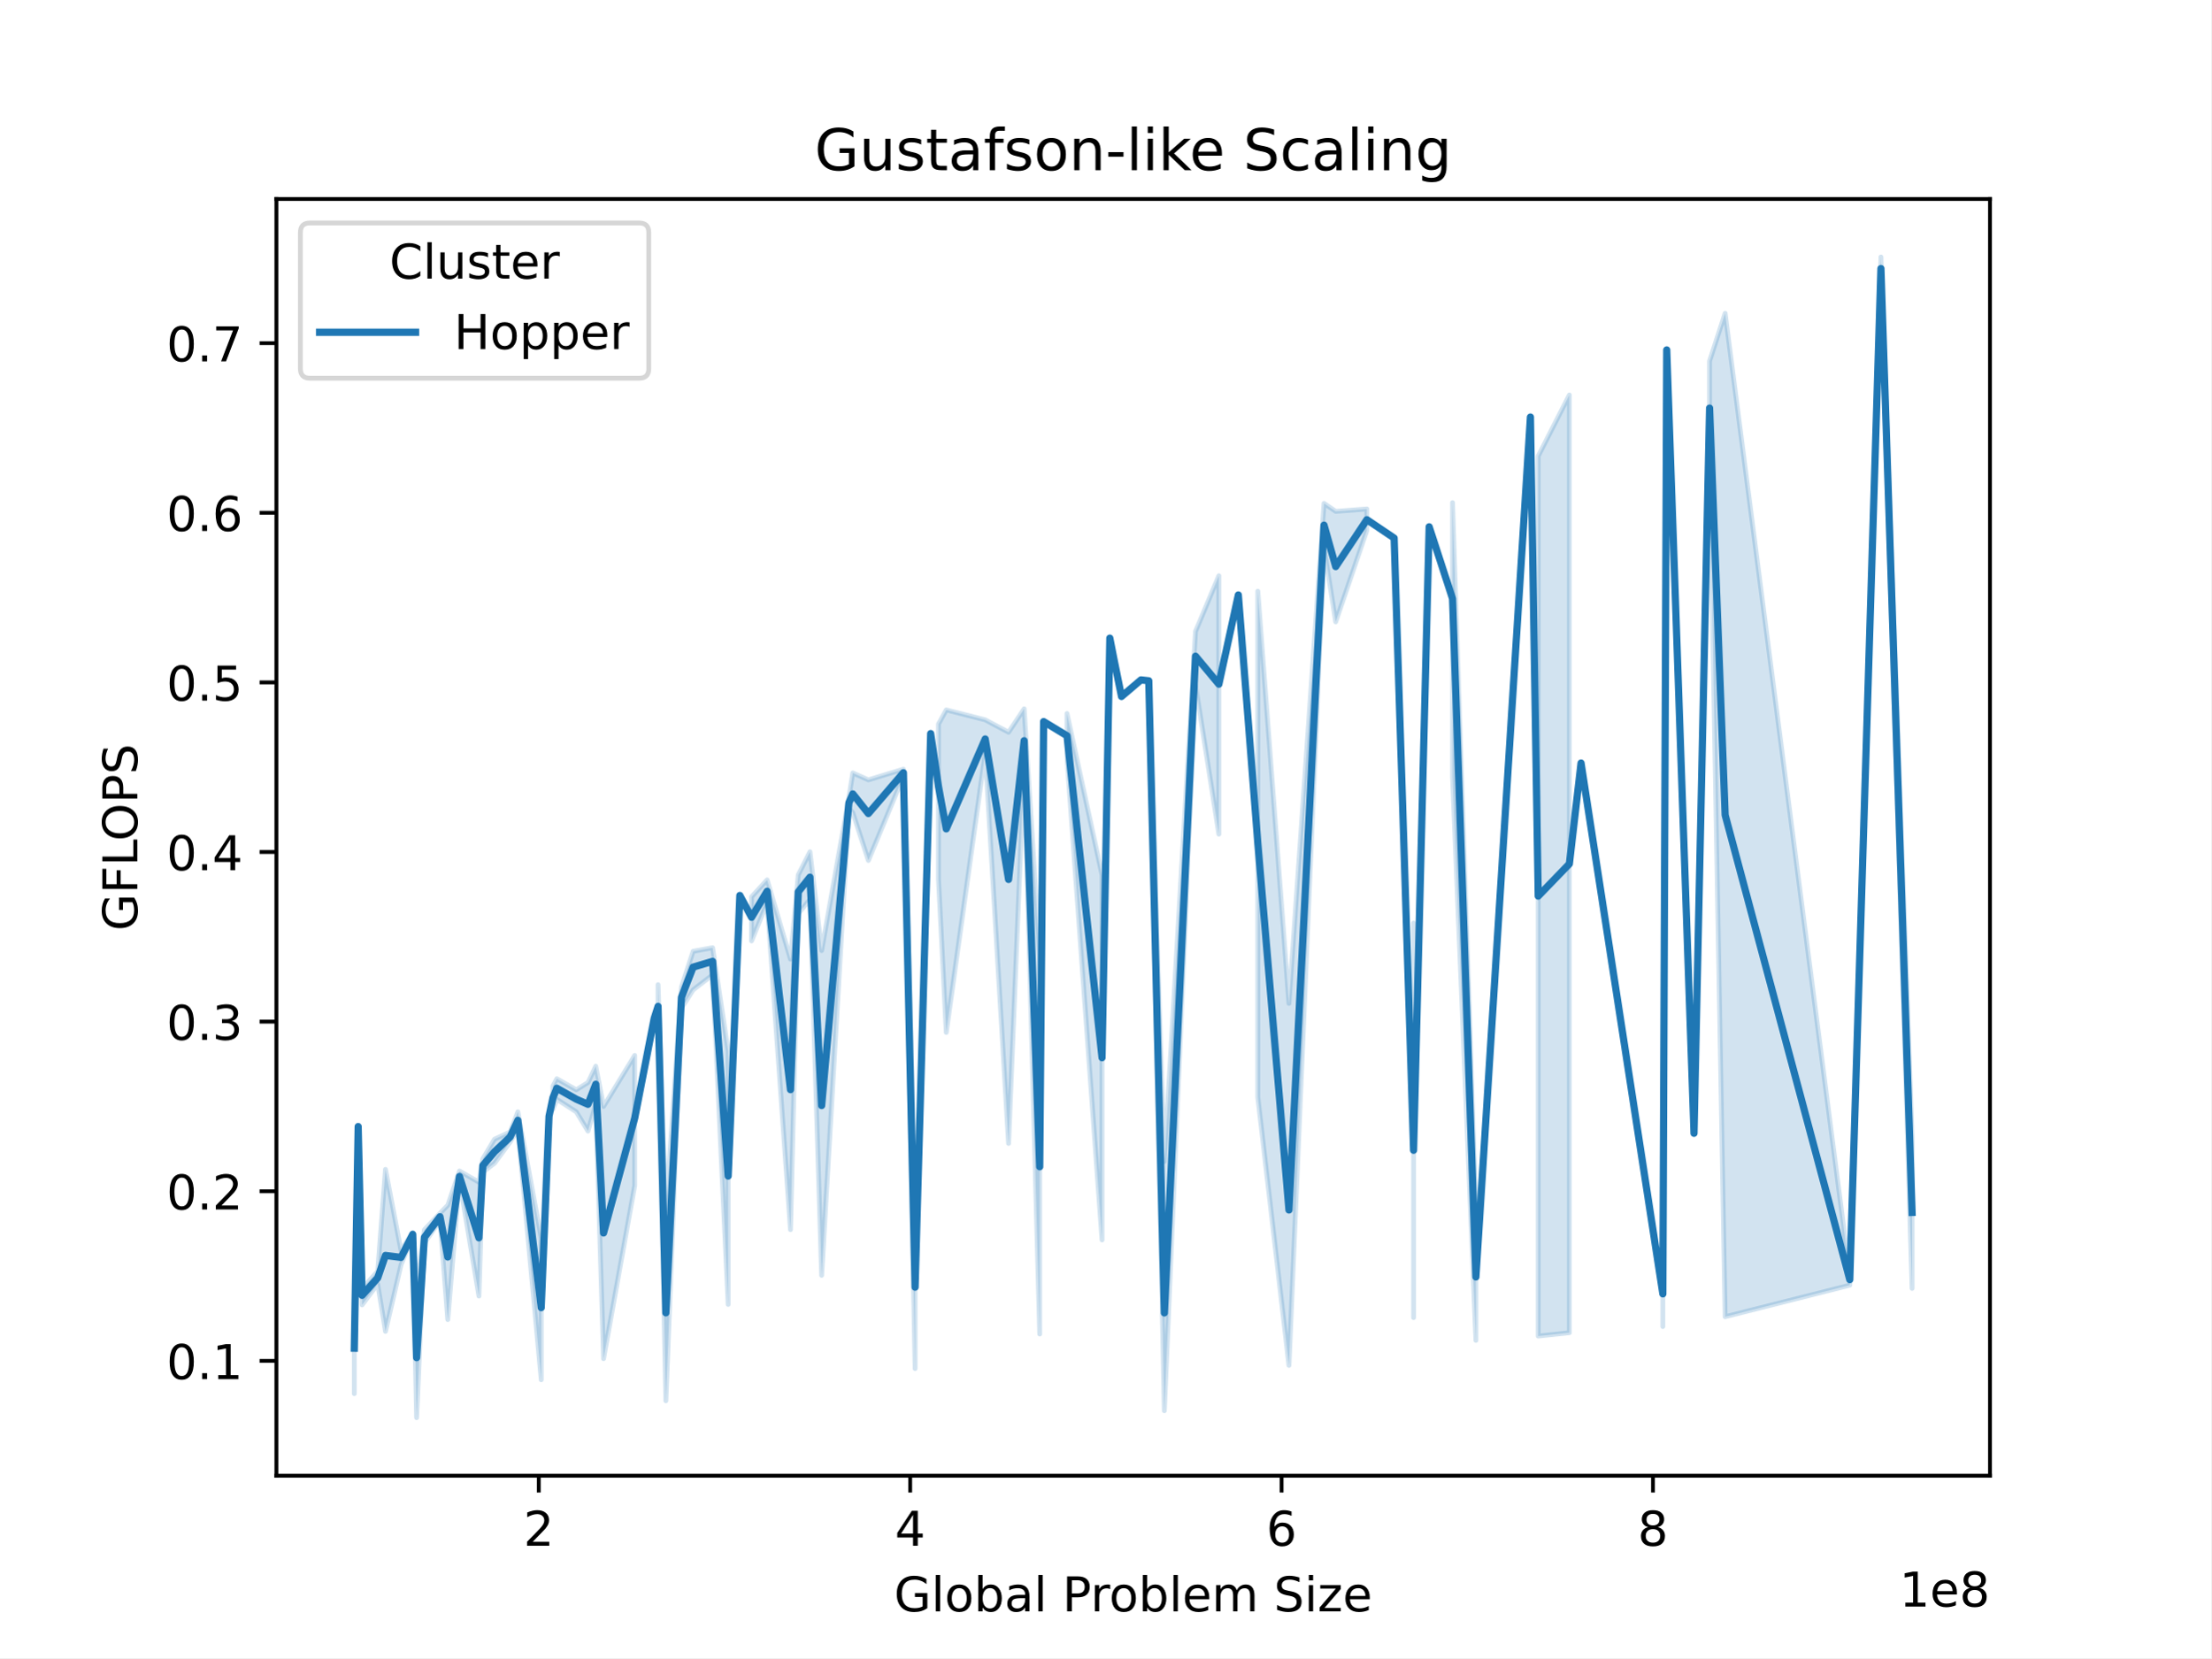
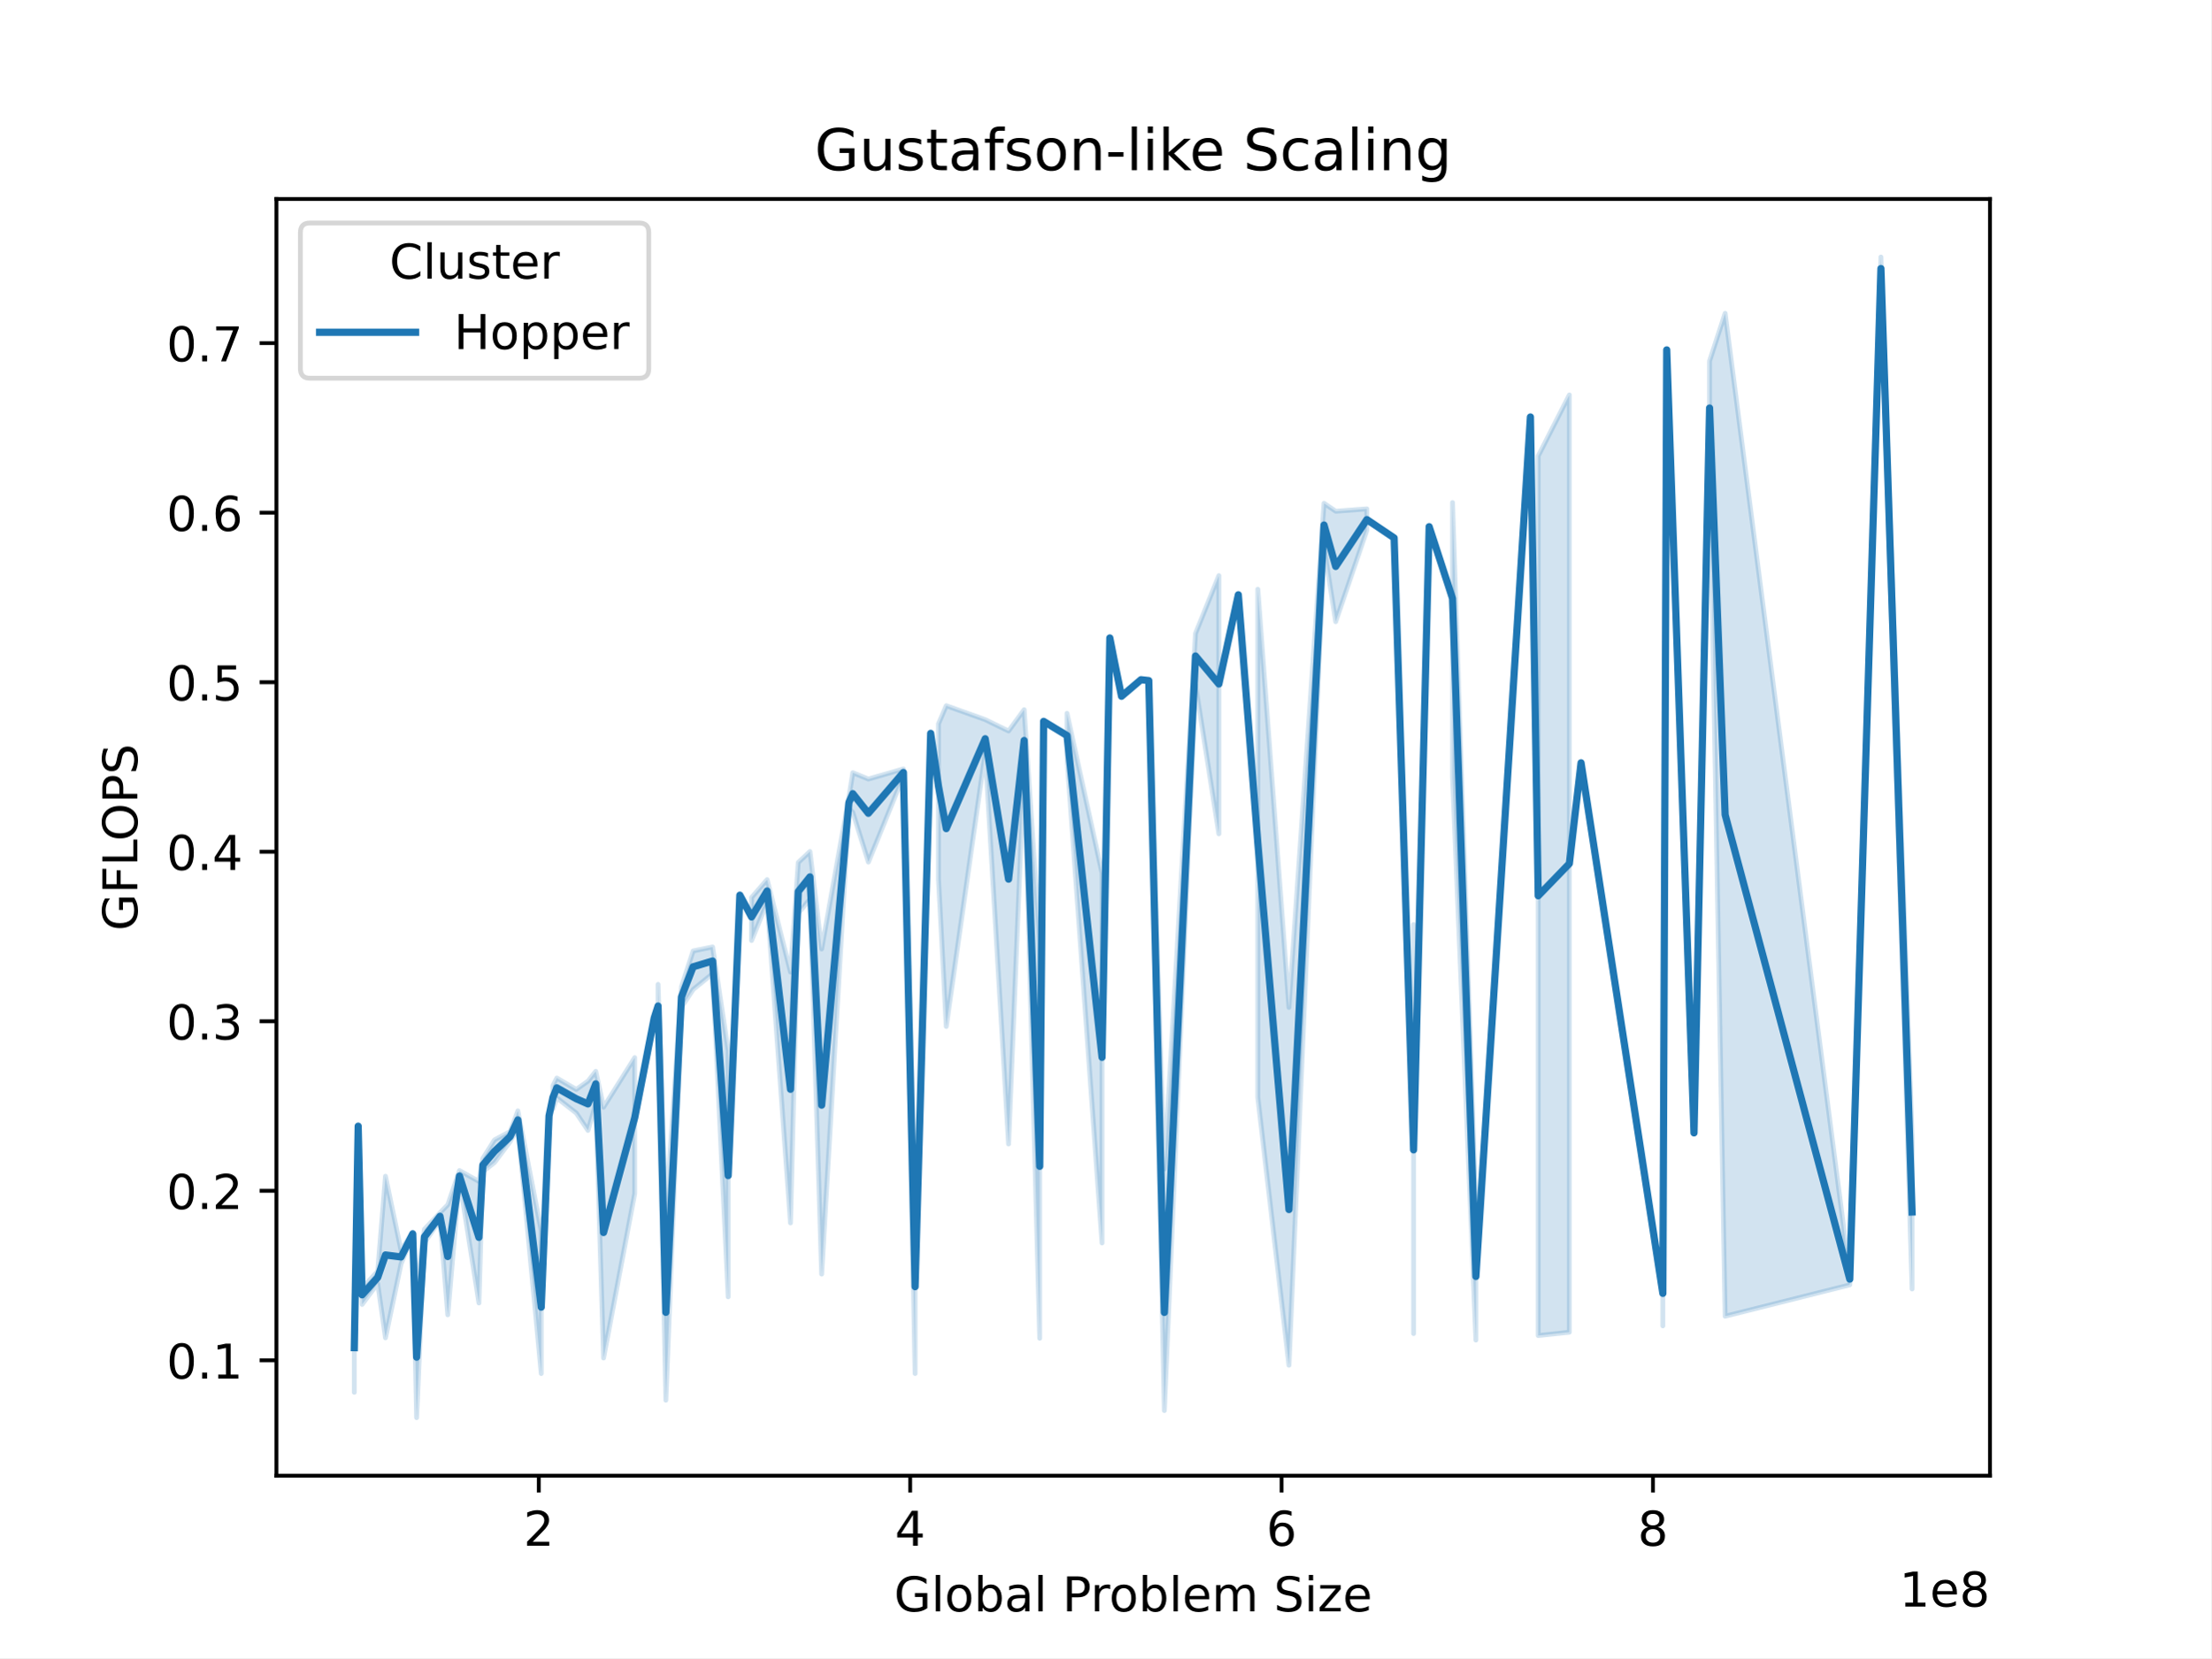
<svg xmlns="http://www.w3.org/2000/svg" xmlns:xlink="http://www.w3.org/1999/xlink" width="460.8pt" height="345.6pt" viewBox="0 0 460.8 345.6" version="1.1">
  <defs>
    <style type="text/css">*{stroke-linejoin: round; stroke-linecap: butt}</style>
  </defs>
  <g id="figure_1">
    <g id="patch_1">
      <path d="M 0 345.6  L 460.8 345.6  L 460.8 0  L 0 0  z " style="fill: #ffffff" />
    </g>
    <g id="axes_1">
      <g id="patch_2">
        <path d="M 57.6 307.584  L 414.72 307.584  L 414.72 41.472  L 57.6 41.472  z " style="fill: #ffffff" />
      </g>
      <g id="PolyCollection_1">
-         <path d="M 73.833 270.692  L 73.833 290.486  L 73.833 270.692  L 73.833 270.692  z " clip-path="url(#p167e365ac4)" style="fill: #1f77b4; fill-opacity: 0.2; stroke: #1f77b4; stroke-opacity: 0.2" />
-         <path d="M 75.456 268.599  L 75.456 271.99  L 78.703 267.618  L 80.326 277.506  L 83.572 263.617  L 86.007 257.695  L 86.819 295.488  L 88.442 259.1  L 91.689 254.404  L 93.312 275.041  L 95.747 246.05  L 99.805 270.141  L 100.617 244.33  L 103.052 242.457  L 106.298 238.05  L 107.921 235.349  L 112.791 287.588  L 112.791 258.102  L 112.791 258.102  L 107.921 231.738  L 106.298 235.945  L 103.052 237.448  L 100.617 241.53  L 99.805 246.42  L 95.747 244.071  L 93.312 251.214  L 91.689 252.882  L 88.442 256.31  L 86.819 268.439  L 86.007 256.866  L 83.572 260.686  L 80.326 243.736  L 78.703 264.965  L 75.456 268.599  z " clip-path="url(#p167e365ac4)" style="fill: #1f77b4; fill-opacity: 0.2; stroke: #1f77b4; stroke-opacity: 0.2" />
-         <path d="M 115.226 226.374  L 115.226 231.229  L 116.038 229.125  L 120.096 231.747  L 122.531 235.753  L 124.154 230.085  L 125.777 283.198  L 132.271 247.106  L 132.271 219.975  L 132.271 219.975  L 125.777 230.624  L 124.154 222.236  L 122.531 225.634  L 120.096 227.152  L 116.038 224.844  L 115.226 226.374  z " clip-path="url(#p167e365ac4)" style="fill: #1f77b4; fill-opacity: 0.2; stroke: #1f77b4; stroke-opacity: 0.2" />
-         <path d="M 137.14 205.238  L 137.14 215.25  L 138.764 291.973  L 142.01 210.16  L 144.445 206.32  L 148.503 203.205  L 151.75 271.886  L 151.75 219.138  L 151.75 219.138  L 148.503 197.532  L 144.445 198.28  L 142.01 205.739  L 138.764 252.402  L 137.14 205.238  z " clip-path="url(#p167e365ac4)" style="fill: #1f77b4; fill-opacity: 0.2; stroke: #1f77b4; stroke-opacity: 0.2" />
-         <path d="M 156.62 186.935  L 156.62 196.121  L 159.866 188.15  L 164.736 256.3  L 166.359 190.438  L 168.794 187.444  L 171.229 265.826  L 176.911 168.468  L 177.722 169.391  L 180.969 179.345  L 188.273 161.793  L 190.708 285.262  L 190.708 246.079  L 190.708 246.079  L 188.273 160.319  L 180.969 162.544  L 177.722 161.101  L 176.911 166.175  L 171.229 198.124  L 168.794 177.537  L 166.359 182.345  L 164.736 199.924  L 159.866 183.392  L 156.62 186.935  z " clip-path="url(#p167e365ac4)" style="fill: #1f77b4; fill-opacity: 0.2; stroke: #1f77b4; stroke-opacity: 0.2" />
-         <path d="M 195.578 150.924  L 195.578 183.21  L 197.201 215.197  L 205.318 156.906  L 210.188 238.324  L 213.434 159.307  L 216.681 278.055  L 216.681 199.202  L 216.681 199.202  L 213.434 147.74  L 210.188 152.625  L 205.318 150.033  L 197.201 147.967  L 195.578 150.924  z " clip-path="url(#p167e365ac4)" style="fill: #1f77b4; fill-opacity: 0.2; stroke: #1f77b4; stroke-opacity: 0.2" />
-         <path d="M 222.362 148.713  L 222.362 157.992  L 229.667 258.447  L 229.667 182.416  L 229.667 182.416  L 222.362 148.713  z " clip-path="url(#p167e365ac4)" style="fill: #1f77b4; fill-opacity: 0.2; stroke: #1f77b4; stroke-opacity: 0.2" />
-         <path d="M 239.407 141.861  L 239.407 141.922  L 242.653 294.039  L 249.146 142.75  L 254.016 173.863  L 254.016 120  L 254.016 120  L 249.146 131.626  L 242.653 242.08  L 239.407 141.861  z " clip-path="url(#p167e365ac4)" style="fill: #1f77b4; fill-opacity: 0.2; stroke: #1f77b4; stroke-opacity: 0.2" />
-         <path d="M 262.132 123.219  L 262.132 228.655  L 268.625 284.588  L 275.93 113.994  L 278.365 129.613  L 284.858 110.547  L 284.858 106.084  L 284.858 106.084  L 278.365 106.578  L 275.93 104.91  L 268.625 209.147  L 262.132 123.219  z " clip-path="url(#p167e365ac4)" style="fill: #1f77b4; fill-opacity: 0.2; stroke: #1f77b4; stroke-opacity: 0.2" />
-         <path d="M 294.598 192.396  L 294.598 274.636  L 294.598 192.396  L 294.598 192.396  z " clip-path="url(#p167e365ac4)" style="fill: #1f77b4; fill-opacity: 0.2; stroke: #1f77b4; stroke-opacity: 0.2" />
-         <path d="M 302.714 104.762  L 302.714 161.907  L 307.584 279.382  L 307.584 252.206  L 307.584 252.206  L 302.714 104.762  z " clip-path="url(#p167e365ac4)" style="fill: #1f77b4; fill-opacity: 0.2; stroke: #1f77b4; stroke-opacity: 0.2" />
-         <path d="M 320.57 95.066  L 320.57 278.483  L 327.063 277.786  L 327.063 82.324  L 327.063 82.324  L 320.57 95.066  z " clip-path="url(#p167e365ac4)" style="fill: #1f77b4; fill-opacity: 0.2; stroke: #1f77b4; stroke-opacity: 0.2" />
-         <path d="M 346.543 260.771  L 346.543 276.497  L 346.543 260.771  L 346.543 260.771  z " clip-path="url(#p167e365ac4)" style="fill: #1f77b4; fill-opacity: 0.2; stroke: #1f77b4; stroke-opacity: 0.2" />
-         <path d="M 356.282 75.263  L 356.282 94.852  L 359.529 274.452  L 385.501 267.881  L 391.994 58.371  L 398.487 268.542  L 398.487 236.778  L 398.487 236.778  L 391.994 53.568  L 385.501 265.56  L 359.529 65.295  L 356.282 75.263  z " clip-path="url(#p167e365ac4)" style="fill: #1f77b4; fill-opacity: 0.2; stroke: #1f77b4; stroke-opacity: 0.2" />
+         <path d="M 73.833 269.682  L 73.833 290.205  L 73.833 269.682  L 73.833 269.682  z " clip-path="url(#p03dadb43c2)" style="fill: #1f77b4; fill-opacity: 0.2; stroke: #1f77b4; stroke-opacity: 0.2" />
+         <path d="M 75.456 268.499  L 75.456 271.889  L 78.703 267.518  L 80.326 278.854  L 83.572 263.433  L 86.007 257.6  L 86.819 295.488  L 88.442 259.028  L 91.689 254.31  L 93.312 274.061  L 95.747 245.96  L 99.805 271.583  L 100.617 244.241  L 103.052 242.309  L 106.298 237.964  L 107.921 235.065  L 112.791 286.293  L 112.791 256.574  L 112.791 256.574  L 107.921 231.535  L 106.298 235.86  L 103.052 237.59  L 100.617 241.443  L 99.805 246.253  L 95.747 243.983  L 93.312 251.115  L 91.689 252.79  L 88.442 256.223  L 86.819 268.53  L 86.007 256.771  L 83.572 260.627  L 80.326 245.164  L 78.703 264.967  L 75.456 268.499  z " clip-path="url(#p03dadb43c2)" style="fill: #1f77b4; fill-opacity: 0.2; stroke: #1f77b4; stroke-opacity: 0.2" />
+         <path d="M 115.226 226.294  L 115.226 231.146  L 116.038 228.833  L 120.096 232  L 122.531 235.619  L 124.154 230.003  L 125.777 283.056  L 132.271 248.764  L 132.271 220.443  L 132.271 220.443  L 125.777 230.783  L 124.154 223.296  L 122.531 225.342  L 120.096 227.072  L 116.038 224.699  L 115.226 226.294  z " clip-path="url(#p03dadb43c2)" style="fill: #1f77b4; fill-opacity: 0.2; stroke: #1f77b4; stroke-opacity: 0.2" />
+         <path d="M 137.14 205.167  L 137.14 215.175  L 138.764 291.854  L 142.01 209.963  L 144.445 206.249  L 148.503 202.955  L 151.75 270.303  L 151.75 219.033  L 151.75 219.033  L 148.503 197.374  L 144.445 198.213  L 142.01 205.669  L 138.764 253.017  L 137.14 205.167  z " clip-path="url(#p03dadb43c2)" style="fill: #1f77b4; fill-opacity: 0.2; stroke: #1f77b4; stroke-opacity: 0.2" />
+         <path d="M 156.62 187.069  L 156.62 196.044  L 159.866 188.088  L 164.736 254.905  L 166.359 190.374  L 168.794 187.381  L 171.229 265.564  L 176.911 168.414  L 177.722 169.337  L 180.969 179.692  L 188.273 161.742  L 190.708 286.289  L 190.708 248.283  L 190.708 248.283  L 188.273 160.269  L 180.969 162.374  L 177.722 161.051  L 176.911 166.123  L 171.229 197.805  L 168.794 177.479  L 166.359 179.761  L 164.736 202.604  L 159.866 183.332  L 156.62 187.069  z " clip-path="url(#p03dadb43c2)" style="fill: #1f77b4; fill-opacity: 0.2; stroke: #1f77b4; stroke-opacity: 0.2" />
+         <path d="M 195.578 150.879  L 195.578 183.15  L 197.201 213.957  L 205.318 156.858  L 210.188 238.451  L 213.434 159.265  L 216.681 278.948  L 216.681 196.472  L 216.681 196.472  L 213.434 147.916  L 210.188 152.361  L 205.318 149.988  L 197.201 147.086  L 195.578 150.879  z " clip-path="url(#p03dadb43c2)" style="fill: #1f77b4; fill-opacity: 0.2; stroke: #1f77b4; stroke-opacity: 0.2" />
+         <path d="M 222.362 148.668  L 222.362 157.943  L 229.667 259.077  L 229.667 182.026  L 229.667 182.026  L 222.362 148.668  z " clip-path="url(#p03dadb43c2)" style="fill: #1f77b4; fill-opacity: 0.2; stroke: #1f77b4; stroke-opacity: 0.2" />
+         <path d="M 239.407 141.82  L 239.407 141.881  L 242.653 294.01  L 249.146 142.709  L 254.016 173.807  L 254.016 119.969  L 254.016 119.969  L 249.146 132.042  L 242.653 243.649  L 239.407 141.82  z " clip-path="url(#p03dadb43c2)" style="fill: #1f77b4; fill-opacity: 0.2; stroke: #1f77b4; stroke-opacity: 0.2" />
+         <path d="M 262.132 122.81  L 262.132 228.692  L 268.625 284.558  L 275.93 113.966  L 278.365 129.578  L 284.858 110.52  L 284.858 106.059  L 284.858 106.059  L 278.365 106.553  L 275.93 104.886  L 268.625 209.976  L 262.132 122.81  z " clip-path="url(#p03dadb43c2)" style="fill: #1f77b4; fill-opacity: 0.2; stroke: #1f77b4; stroke-opacity: 0.2" />
+         <path d="M 294.598 192.696  L 294.598 277.964  L 294.598 192.696  L 294.598 192.696  z " clip-path="url(#p03dadb43c2)" style="fill: #1f77b4; fill-opacity: 0.2; stroke: #1f77b4; stroke-opacity: 0.2" />
+         <path d="M 302.714 104.739  L 302.714 161.856  L 307.584 279.322  L 307.584 252.114  L 307.584 252.114  L 302.714 104.739  z " clip-path="url(#p03dadb43c2)" style="fill: #1f77b4; fill-opacity: 0.2; stroke: #1f77b4; stroke-opacity: 0.2" />
+         <path d="M 320.57 95.047  L 320.57 278.378  L 327.063 277.682  L 327.063 82.311  L 327.063 82.311  L 320.57 95.047  z " clip-path="url(#p03dadb43c2)" style="fill: #1f77b4; fill-opacity: 0.2; stroke: #1f77b4; stroke-opacity: 0.2" />
+         <path d="M 346.543 261.517  L 346.543 276.356  L 346.543 261.517  L 346.543 261.517  z " clip-path="url(#p03dadb43c2)" style="fill: #1f77b4; fill-opacity: 0.2; stroke: #1f77b4; stroke-opacity: 0.2" />
+         <path d="M 356.282 75.253  L 356.282 94.833  L 359.529 274.349  L 385.501 267.815  L 391.994 58.369  L 398.487 268.666  L 398.487 236.69  L 398.487 236.69  L 391.994 53.568  L 385.501 265.556  L 359.529 65.289  L 356.282 75.253  z " clip-path="url(#p03dadb43c2)" style="fill: #1f77b4; fill-opacity: 0.2; stroke: #1f77b4; stroke-opacity: 0.2" />
      </g>
      <g id="matplotlib.axis_1">
        <g id="xtick_1">
          <g id="line2d_1">
            <defs>
-               <path id="ma28219d168" d="M 0 0  L 0 3.5  " style="stroke: #000000; stroke-width: 0.8" />
-             </defs>
-             <g>
-               <use xlink:href="#ma28219d168" x="112.278" y="307.584" style="stroke: #000000; stroke-width: 0.8" />
+               <path id="md446f1b112" d="M 0 0  L 0 3.5  " style="stroke: #000000; stroke-width: 0.8" />
+             </defs>
+             <g>
+               <use xlink:href="#md446f1b112" x="112.278" y="307.584" style="stroke: #000000; stroke-width: 0.8" />
            </g>
          </g>
          <g id="text_1">
            <g transform="translate(109.0966 322.1824)scale(0.1 -0.1)">
              <defs>
                <path id="DejaVuSans-32" d="M 1228 531  L 3431 531  L 3431 0  L 469 0  L 469 531  Q 828 903 1448 1529  Q 2069 2156 2228 2338  Q 2531 2678 2651 2914  Q 2772 3150 2772 3378  Q 2772 3750 2511 3984  Q 2250 4219 1831 4219  Q 1534 4219 1204 4116  Q 875 4013 500 3803  L 500 4441  Q 881 4594 1212 4672  Q 1544 4750 1819 4750  Q 2544 4750 2975 4387  Q 3406 4025 3406 3419  Q 3406 3131 3298 2873  Q 3191 2616 2906 2266  Q 2828 2175 2409 1742  Q 1991 1309 1228 531  z " transform="scale(0.015625)" />
              </defs>
              <use xlink:href="#DejaVuSans-32" />
            </g>
          </g>
        </g>
        <g id="xtick_2">
          <g id="line2d_2">
            <g>
-               <use xlink:href="#ma28219d168" x="189.682" y="307.584" style="stroke: #000000; stroke-width: 0.8" />
+               <use xlink:href="#md446f1b112" x="189.682" y="307.584" style="stroke: #000000; stroke-width: 0.8" />
            </g>
          </g>
          <g id="text_2">
            <g transform="translate(186.5003 322.1824)scale(0.1 -0.1)">
              <defs>
                <path id="DejaVuSans-34" d="M 2419 4116  L 825 1625  L 2419 1625  L 2419 4116  z M 2253 4666  L 3047 4666  L 3047 1625  L 3713 1625  L 3713 1100  L 3047 1100  L 3047 0  L 2419 0  L 2419 1100  L 313 1100  L 313 1709  L 2253 4666  z " transform="scale(0.015625)" />
              </defs>
              <use xlink:href="#DejaVuSans-34" />
            </g>
          </g>
        </g>
        <g id="xtick_3">
          <g id="line2d_3">
            <g>
-               <use xlink:href="#ma28219d168" x="267.085" y="307.584" style="stroke: #000000; stroke-width: 0.8" />
+               <use xlink:href="#md446f1b112" x="267.085" y="307.584" style="stroke: #000000; stroke-width: 0.8" />
            </g>
          </g>
          <g id="text_3">
            <g transform="translate(263.904 322.1824)scale(0.1 -0.1)">
              <defs>
                <path id="DejaVuSans-36" d="M 2113 2584  Q 1688 2584 1439 2293  Q 1191 2003 1191 1497  Q 1191 994 1439 701  Q 1688 409 2113 409  Q 2538 409 2786 701  Q 3034 994 3034 1497  Q 3034 2003 2786 2293  Q 2538 2584 2113 2584  z M 3366 4563  L 3366 3988  Q 3128 4100 2886 4159  Q 2644 4219 2406 4219  Q 1781 4219 1451 3797  Q 1122 3375 1075 2522  Q 1259 2794 1537 2939  Q 1816 3084 2150 3084  Q 2853 3084 3261 2657  Q 3669 2231 3669 1497  Q 3669 778 3244 343  Q 2819 -91 2113 -91  Q 1303 -91 875 529  Q 447 1150 447 2328  Q 447 3434 972 4092  Q 1497 4750 2381 4750  Q 2619 4750 2861 4703  Q 3103 4656 3366 4563  z " transform="scale(0.015625)" />
              </defs>
              <use xlink:href="#DejaVuSans-36" />
            </g>
          </g>
        </g>
        <g id="xtick_4">
          <g id="line2d_4">
            <g>
-               <use xlink:href="#ma28219d168" x="344.489" y="307.584" style="stroke: #000000; stroke-width: 0.8" />
+               <use xlink:href="#md446f1b112" x="344.489" y="307.584" style="stroke: #000000; stroke-width: 0.8" />
            </g>
          </g>
          <g id="text_4">
            <g transform="translate(341.3076 322.1824)scale(0.1 -0.1)">
              <defs>
                <path id="DejaVuSans-38" d="M 2034 2216  Q 1584 2216 1326 1975  Q 1069 1734 1069 1313  Q 1069 891 1326 650  Q 1584 409 2034 409  Q 2484 409 2743 651  Q 3003 894 3003 1313  Q 3003 1734 2745 1975  Q 2488 2216 2034 2216  z M 1403 2484  Q 997 2584 770 2862  Q 544 3141 544 3541  Q 544 4100 942 4425  Q 1341 4750 2034 4750  Q 2731 4750 3128 4425  Q 3525 4100 3525 3541  Q 3525 3141 3298 2862  Q 3072 2584 2669 2484  Q 3125 2378 3379 2068  Q 3634 1759 3634 1313  Q 3634 634 3220 271  Q 2806 -91 2034 -91  Q 1263 -91 848 271  Q 434 634 434 1313  Q 434 1759 690 2068  Q 947 2378 1403 2484  z M 1172 3481  Q 1172 3119 1398 2916  Q 1625 2713 2034 2713  Q 2441 2713 2670 2916  Q 2900 3119 2900 3481  Q 2900 3844 2670 4047  Q 2441 4250 2034 4250  Q 1625 4250 1398 4047  Q 1172 3844 1172 3481  z " transform="scale(0.015625)" />
              </defs>
              <use xlink:href="#DejaVuSans-38" />
            </g>
          </g>
        </g>
        <g id="text_5">
          <g transform="translate(186.328 335.8606)scale(0.1 -0.1)">
            <defs>
              <path id="DejaVuSans-47" d="M 3809 666  L 3809 1919  L 2778 1919  L 2778 2438  L 4434 2438  L 4434 434  Q 4069 175 3628 42  Q 3188 -91 2688 -91  Q 1594 -91 976 548  Q 359 1188 359 2328  Q 359 3472 976 4111  Q 1594 4750 2688 4750  Q 3144 4750 3555 4637  Q 3966 4525 4313 4306  L 4313 3634  Q 3963 3931 3569 4081  Q 3175 4231 2741 4231  Q 1884 4231 1454 3753  Q 1025 3275 1025 2328  Q 1025 1384 1454 906  Q 1884 428 2741 428  Q 3075 428 3337 486  Q 3600 544 3809 666  z " transform="scale(0.015625)" />
              <path id="DejaVuSans-6c" d="M 603 4863  L 1178 4863  L 1178 0  L 603 0  L 603 4863  z " transform="scale(0.015625)" />
              <path id="DejaVuSans-6f" d="M 1959 3097  Q 1497 3097 1228 2736  Q 959 2375 959 1747  Q 959 1119 1226 758  Q 1494 397 1959 397  Q 2419 397 2687 759  Q 2956 1122 2956 1747  Q 2956 2369 2687 2733  Q 2419 3097 1959 3097  z M 1959 3584  Q 2709 3584 3137 3096  Q 3566 2609 3566 1747  Q 3566 888 3137 398  Q 2709 -91 1959 -91  Q 1206 -91 779 398  Q 353 888 353 1747  Q 353 2609 779 3096  Q 1206 3584 1959 3584  z " transform="scale(0.015625)" />
              <path id="DejaVuSans-62" d="M 3116 1747  Q 3116 2381 2855 2742  Q 2594 3103 2138 3103  Q 1681 3103 1420 2742  Q 1159 2381 1159 1747  Q 1159 1113 1420 752  Q 1681 391 2138 391  Q 2594 391 2855 752  Q 3116 1113 3116 1747  z M 1159 2969  Q 1341 3281 1617 3432  Q 1894 3584 2278 3584  Q 2916 3584 3314 3078  Q 3713 2572 3713 1747  Q 3713 922 3314 415  Q 2916 -91 2278 -91  Q 1894 -91 1617 61  Q 1341 213 1159 525  L 1159 0  L 581 0  L 581 4863  L 1159 4863  L 1159 2969  z " transform="scale(0.015625)" />
              <path id="DejaVuSans-61" d="M 2194 1759  Q 1497 1759 1228 1600  Q 959 1441 959 1056  Q 959 750 1161 570  Q 1363 391 1709 391  Q 2188 391 2477 730  Q 2766 1069 2766 1631  L 2766 1759  L 2194 1759  z M 3341 1997  L 3341 0  L 2766 0  L 2766 531  Q 2569 213 2275 61  Q 1981 -91 1556 -91  Q 1019 -91 701 211  Q 384 513 384 1019  Q 384 1609 779 1909  Q 1175 2209 1959 2209  L 2766 2209  L 2766 2266  Q 2766 2663 2505 2880  Q 2244 3097 1772 3097  Q 1472 3097 1187 3025  Q 903 2953 641 2809  L 641 3341  Q 956 3463 1253 3523  Q 1550 3584 1831 3584  Q 2591 3584 2966 3190  Q 3341 2797 3341 1997  z " transform="scale(0.015625)" />
              <path id="DejaVuSans-20" transform="scale(0.015625)" />
              <path id="DejaVuSans-50" d="M 1259 4147  L 1259 2394  L 2053 2394  Q 2494 2394 2734 2622  Q 2975 2850 2975 3272  Q 2975 3691 2734 3919  Q 2494 4147 2053 4147  L 1259 4147  z M 628 4666  L 2053 4666  Q 2838 4666 3239 4311  Q 3641 3956 3641 3272  Q 3641 2581 3239 2228  Q 2838 1875 2053 1875  L 1259 1875  L 1259 0  L 628 0  L 628 4666  z " transform="scale(0.015625)" />
              <path id="DejaVuSans-72" d="M 2631 2963  Q 2534 3019 2420 3045  Q 2306 3072 2169 3072  Q 1681 3072 1420 2755  Q 1159 2438 1159 1844  L 1159 0  L 581 0  L 581 3500  L 1159 3500  L 1159 2956  Q 1341 3275 1631 3429  Q 1922 3584 2338 3584  Q 2397 3584 2469 3576  Q 2541 3569 2628 3553  L 2631 2963  z " transform="scale(0.015625)" />
              <path id="DejaVuSans-65" d="M 3597 1894  L 3597 1613  L 953 1613  Q 991 1019 1311 708  Q 1631 397 2203 397  Q 2534 397 2845 478  Q 3156 559 3463 722  L 3463 178  Q 3153 47 2828 -22  Q 2503 -91 2169 -91  Q 1331 -91 842 396  Q 353 884 353 1716  Q 353 2575 817 3079  Q 1281 3584 2069 3584  Q 2775 3584 3186 3129  Q 3597 2675 3597 1894  z M 3022 2063  Q 3016 2534 2758 2815  Q 2500 3097 2075 3097  Q 1594 3097 1305 2825  Q 1016 2553 972 2059  L 3022 2063  z " transform="scale(0.015625)" />
              <path id="DejaVuSans-6d" d="M 3328 2828  Q 3544 3216 3844 3400  Q 4144 3584 4550 3584  Q 5097 3584 5394 3201  Q 5691 2819 5691 2113  L 5691 0  L 5113 0  L 5113 2094  Q 5113 2597 4934 2840  Q 4756 3084 4391 3084  Q 3944 3084 3684 2787  Q 3425 2491 3425 1978  L 3425 0  L 2847 0  L 2847 2094  Q 2847 2600 2669 2842  Q 2491 3084 2119 3084  Q 1678 3084 1418 2786  Q 1159 2488 1159 1978  L 1159 0  L 581 0  L 581 3500  L 1159 3500  L 1159 2956  Q 1356 3278 1631 3431  Q 1906 3584 2284 3584  Q 2666 3584 2933 3390  Q 3200 3197 3328 2828  z " transform="scale(0.015625)" />
              <path id="DejaVuSans-53" d="M 3425 4513  L 3425 3897  Q 3066 4069 2747 4153  Q 2428 4238 2131 4238  Q 1616 4238 1336 4038  Q 1056 3838 1056 3469  Q 1056 3159 1242 3001  Q 1428 2844 1947 2747  L 2328 2669  Q 3034 2534 3370 2195  Q 3706 1856 3706 1288  Q 3706 609 3251 259  Q 2797 -91 1919 -91  Q 1588 -91 1214 -16  Q 841 59 441 206  L 441 856  Q 825 641 1194 531  Q 1563 422 1919 422  Q 2459 422 2753 634  Q 3047 847 3047 1241  Q 3047 1584 2836 1778  Q 2625 1972 2144 2069  L 1759 2144  Q 1053 2284 737 2584  Q 422 2884 422 3419  Q 422 4038 858 4394  Q 1294 4750 2059 4750  Q 2388 4750 2728 4690  Q 3069 4631 3425 4513  z " transform="scale(0.015625)" />
              <path id="DejaVuSans-69" d="M 603 3500  L 1178 3500  L 1178 0  L 603 0  L 603 3500  z M 603 4863  L 1178 4863  L 1178 4134  L 603 4134  L 603 4863  z " transform="scale(0.015625)" />
              <path id="DejaVuSans-7a" d="M 353 3500  L 3084 3500  L 3084 2975  L 922 459  L 3084 459  L 3084 0  L 275 0  L 275 525  L 2438 3041  L 353 3041  L 353 3500  z " transform="scale(0.015625)" />
            </defs>
            <use xlink:href="#DejaVuSans-47" />
            <use xlink:href="#DejaVuSans-6c" x="77.49" />
            <use xlink:href="#DejaVuSans-6f" x="105.273" />
            <use xlink:href="#DejaVuSans-62" x="166.455" />
            <use xlink:href="#DejaVuSans-61" x="229.932" />
            <use xlink:href="#DejaVuSans-6c" x="291.211" />
            <use xlink:href="#DejaVuSans-20" x="318.994" />
            <use xlink:href="#DejaVuSans-50" x="350.781" />
            <use xlink:href="#DejaVuSans-72" x="409.334" />
            <use xlink:href="#DejaVuSans-6f" x="448.197" />
            <use xlink:href="#DejaVuSans-62" x="509.379" />
            <use xlink:href="#DejaVuSans-6c" x="572.855" />
            <use xlink:href="#DejaVuSans-65" x="600.639" />
            <use xlink:href="#DejaVuSans-6d" x="662.162" />
            <use xlink:href="#DejaVuSans-20" x="759.574" />
            <use xlink:href="#DejaVuSans-53" x="791.361" />
            <use xlink:href="#DejaVuSans-69" x="854.838" />
            <use xlink:href="#DejaVuSans-7a" x="882.621" />
            <use xlink:href="#DejaVuSans-65" x="935.111" />
          </g>
        </g>
        <g id="text_6">
          <g transform="translate(395.8419 334.8606)scale(0.1 -0.1)">
            <defs>
              <path id="DejaVuSans-31" d="M 794 531  L 1825 531  L 1825 4091  L 703 3866  L 703 4441  L 1819 4666  L 2450 4666  L 2450 531  L 3481 531  L 3481 0  L 794 0  L 794 531  z " transform="scale(0.015625)" />
            </defs>
            <use xlink:href="#DejaVuSans-31" />
            <use xlink:href="#DejaVuSans-65" x="63.623" />
            <use xlink:href="#DejaVuSans-38" x="125.146" />
          </g>
        </g>
      </g>
      <g id="matplotlib.axis_2">
        <g id="ytick_1">
          <g id="line2d_5">
            <defs>
-               <path id="ma85bdc62c3" d="M 0 0  L -3.5 0  " style="stroke: #000000; stroke-width: 0.8" />
-             </defs>
-             <g>
-               <use xlink:href="#ma85bdc62c3" x="57.6" y="283.65" style="stroke: #000000; stroke-width: 0.8" />
+               <path id="m9b777cedaa" d="M 0 0  L -3.5 0  " style="stroke: #000000; stroke-width: 0.8" />
+             </defs>
+             <g>
+               <use xlink:href="#m9b777cedaa" x="57.6" y="283.543" style="stroke: #000000; stroke-width: 0.8" />
            </g>
          </g>
          <g id="text_7">
-             <g transform="translate(34.69687 287.4489)scale(0.1 -0.1)">
+             <g transform="translate(34.69687 287.3419)scale(0.1 -0.1)">
              <defs>
                <path id="DejaVuSans-30" d="M 2034 4250  Q 1547 4250 1301 3770  Q 1056 3291 1056 2328  Q 1056 1369 1301 889  Q 1547 409 2034 409  Q 2525 409 2770 889  Q 3016 1369 3016 2328  Q 3016 3291 2770 3770  Q 2525 4250 2034 4250  z M 2034 4750  Q 2819 4750 3233 4129  Q 3647 3509 3647 2328  Q 3647 1150 3233 529  Q 2819 -91 2034 -91  Q 1250 -91 836 529  Q 422 1150 422 2328  Q 422 3509 836 4129  Q 1250 4750 2034 4750  z " transform="scale(0.015625)" />
                <path id="DejaVuSans-2e" d="M 684 794  L 1344 794  L 1344 0  L 684 0  L 684 794  z " transform="scale(0.015625)" />
              </defs>
              <use xlink:href="#DejaVuSans-30" />
              <use xlink:href="#DejaVuSans-2e" x="63.623" />
              <use xlink:href="#DejaVuSans-31" x="95.41" />
            </g>
          </g>
        </g>
        <g id="ytick_2">
          <g id="line2d_6">
            <g>
-               <use xlink:href="#ma85bdc62c3" x="57.6" y="248.294" style="stroke: #000000; stroke-width: 0.8" />
+               <use xlink:href="#m9b777cedaa" x="57.6" y="248.204" style="stroke: #000000; stroke-width: 0.8" />
            </g>
          </g>
          <g id="text_8">
-             <g transform="translate(34.69687 252.0936)scale(0.1 -0.1)">
+             <g transform="translate(34.69687 252.003)scale(0.1 -0.1)">
              <use xlink:href="#DejaVuSans-30" />
              <use xlink:href="#DejaVuSans-2e" x="63.623" />
              <use xlink:href="#DejaVuSans-32" x="95.41" />
            </g>
          </g>
        </g>
        <g id="ytick_3">
          <g id="line2d_7">
            <g>
-               <use xlink:href="#ma85bdc62c3" x="57.6" y="212.939" style="stroke: #000000; stroke-width: 0.8" />
+               <use xlink:href="#m9b777cedaa" x="57.6" y="212.865" style="stroke: #000000; stroke-width: 0.8" />
            </g>
          </g>
          <g id="text_9">
-             <g transform="translate(34.69687 216.7383)scale(0.1 -0.1)">
+             <g transform="translate(34.69687 216.6642)scale(0.1 -0.1)">
              <defs>
                <path id="DejaVuSans-33" d="M 2597 2516  Q 3050 2419 3304 2112  Q 3559 1806 3559 1356  Q 3559 666 3084 287  Q 2609 -91 1734 -91  Q 1441 -91 1130 -33  Q 819 25 488 141  L 488 750  Q 750 597 1062 519  Q 1375 441 1716 441  Q 2309 441 2620 675  Q 2931 909 2931 1356  Q 2931 1769 2642 2001  Q 2353 2234 1838 2234  L 1294 2234  L 1294 2753  L 1863 2753  Q 2328 2753 2575 2939  Q 2822 3125 2822 3475  Q 2822 3834 2567 4026  Q 2313 4219 1838 4219  Q 1578 4219 1281 4162  Q 984 4106 628 3988  L 628 4550  Q 988 4650 1302 4700  Q 1616 4750 1894 4750  Q 2613 4750 3031 4423  Q 3450 4097 3450 3541  Q 3450 3153 3228 2886  Q 3006 2619 2597 2516  z " transform="scale(0.015625)" />
              </defs>
              <use xlink:href="#DejaVuSans-30" />
              <use xlink:href="#DejaVuSans-2e" x="63.623" />
              <use xlink:href="#DejaVuSans-33" x="95.41" />
            </g>
          </g>
        </g>
        <g id="ytick_4">
          <g id="line2d_8">
            <g>
-               <use xlink:href="#ma85bdc62c3" x="57.6" y="177.584" style="stroke: #000000; stroke-width: 0.8" />
+               <use xlink:href="#m9b777cedaa" x="57.6" y="177.526" style="stroke: #000000; stroke-width: 0.8" />
            </g>
          </g>
          <g id="text_10">
-             <g transform="translate(34.69687 181.383)scale(0.1 -0.1)">
+             <g transform="translate(34.69687 181.3253)scale(0.1 -0.1)">
              <use xlink:href="#DejaVuSans-30" />
              <use xlink:href="#DejaVuSans-2e" x="63.623" />
              <use xlink:href="#DejaVuSans-34" x="95.41" />
            </g>
          </g>
        </g>
        <g id="ytick_5">
          <g id="line2d_9">
            <g>
-               <use xlink:href="#ma85bdc62c3" x="57.6" y="142.228" style="stroke: #000000; stroke-width: 0.8" />
+               <use xlink:href="#m9b777cedaa" x="57.6" y="142.187" style="stroke: #000000; stroke-width: 0.8" />
            </g>
          </g>
          <g id="text_11">
-             <g transform="translate(34.69687 146.0277)scale(0.1 -0.1)">
+             <g transform="translate(34.69687 145.9865)scale(0.1 -0.1)">
              <defs>
                <path id="DejaVuSans-35" d="M 691 4666  L 3169 4666  L 3169 4134  L 1269 4134  L 1269 2991  Q 1406 3038 1543 3061  Q 1681 3084 1819 3084  Q 2600 3084 3056 2656  Q 3513 2228 3513 1497  Q 3513 744 3044 326  Q 2575 -91 1722 -91  Q 1428 -91 1123 -41  Q 819 9 494 109  L 494 744  Q 775 591 1075 516  Q 1375 441 1709 441  Q 2250 441 2565 725  Q 2881 1009 2881 1497  Q 2881 1984 2565 2268  Q 2250 2553 1709 2553  Q 1456 2553 1204 2497  Q 953 2441 691 2322  L 691 4666  z " transform="scale(0.015625)" />
              </defs>
              <use xlink:href="#DejaVuSans-30" />
              <use xlink:href="#DejaVuSans-2e" x="63.623" />
              <use xlink:href="#DejaVuSans-35" x="95.41" />
            </g>
          </g>
        </g>
        <g id="ytick_6">
          <g id="line2d_10">
            <g>
-               <use xlink:href="#ma85bdc62c3" x="57.6" y="106.873" style="stroke: #000000; stroke-width: 0.8" />
+               <use xlink:href="#m9b777cedaa" x="57.6" y="106.848" style="stroke: #000000; stroke-width: 0.8" />
            </g>
          </g>
          <g id="text_12">
-             <g transform="translate(34.69687 110.6724)scale(0.1 -0.1)">
+             <g transform="translate(34.69687 110.6476)scale(0.1 -0.1)">
              <use xlink:href="#DejaVuSans-30" />
              <use xlink:href="#DejaVuSans-2e" x="63.623" />
              <use xlink:href="#DejaVuSans-36" x="95.41" />
            </g>
          </g>
        </g>
        <g id="ytick_7">
          <g id="line2d_11">
            <g>
-               <use xlink:href="#ma85bdc62c3" x="57.6" y="71.518" style="stroke: #000000; stroke-width: 0.8" />
+               <use xlink:href="#m9b777cedaa" x="57.6" y="71.51" style="stroke: #000000; stroke-width: 0.8" />
            </g>
          </g>
          <g id="text_13">
-             <g transform="translate(34.69687 75.3171)scale(0.1 -0.1)">
+             <g transform="translate(34.69687 75.30876)scale(0.1 -0.1)">
              <defs>
                <path id="DejaVuSans-37" d="M 525 4666  L 3525 4666  L 3525 4397  L 1831 0  L 1172 0  L 2766 4134  L 525 4134  L 525 4666  z " transform="scale(0.015625)" />
              </defs>
              <use xlink:href="#DejaVuSans-30" />
              <use xlink:href="#DejaVuSans-2e" x="63.623" />
              <use xlink:href="#DejaVuSans-37" x="95.41" />
            </g>
          </g>
        </g>
        <g id="text_14">
          <g transform="translate(28.61719 194.0077)rotate(-90)scale(0.1 -0.1)">
            <defs>
              <path id="DejaVuSans-46" d="M 628 4666  L 3309 4666  L 3309 4134  L 1259 4134  L 1259 2759  L 3109 2759  L 3109 2228  L 1259 2228  L 1259 0  L 628 0  L 628 4666  z " transform="scale(0.015625)" />
              <path id="DejaVuSans-4c" d="M 628 4666  L 1259 4666  L 1259 531  L 3531 531  L 3531 0  L 628 0  L 628 4666  z " transform="scale(0.015625)" />
              <path id="DejaVuSans-4f" d="M 2522 4238  Q 1834 4238 1429 3725  Q 1025 3213 1025 2328  Q 1025 1447 1429 934  Q 1834 422 2522 422  Q 3209 422 3611 934  Q 4013 1447 4013 2328  Q 4013 3213 3611 3725  Q 3209 4238 2522 4238  z M 2522 4750  Q 3503 4750 4090 4092  Q 4678 3434 4678 2328  Q 4678 1225 4090 567  Q 3503 -91 2522 -91  Q 1538 -91 948 565  Q 359 1222 359 2328  Q 359 3434 948 4092  Q 1538 4750 2522 4750  z " transform="scale(0.015625)" />
            </defs>
            <use xlink:href="#DejaVuSans-47" />
            <use xlink:href="#DejaVuSans-46" x="77.49" />
            <use xlink:href="#DejaVuSans-4c" x="135.01" />
            <use xlink:href="#DejaVuSans-4f" x="187.098" />
            <use xlink:href="#DejaVuSans-50" x="265.809" />
            <use xlink:href="#DejaVuSans-53" x="326.111" />
          </g>
        </g>
      </g>
      <g id="line2d_12">
-         <path d="M 73.833 281.006  L 74.644 234.811  L 75.456 269.991  L 78.703 266.364  L 80.326 261.668  L 83.572 262.087  L 86.007 257.281  L 86.819 282.983  L 88.442 257.902  L 91.689 253.606  L 93.312 261.997  L 95.747 245.211  L 99.805 258.008  L 100.617 242.93  L 103.052 240.065  L 106.298 236.997  L 107.921 233.511  L 112.791 272.562  L 114.415 232.665  L 115.226 228.802  L 116.038 226.822  L 120.096 229.103  L 122.531 230.173  L 124.154 225.991  L 125.777 256.992  L 132.271 233.055  L 136.329 212.278  L 137.14 209.756  L 138.764 273.641  L 142.01 207.857  L 144.445 201.577  L 148.503 200.374  L 151.75 245.131  L 154.185 186.638  L 156.62 191.189  L 159.866 185.771  L 164.736 227.122  L 166.359 185.885  L 168.794 182.832  L 171.229 230.433  L 176.911 167.321  L 177.722 165.474  L 180.969 169.565  L 188.273 161.056  L 190.708 268.288  L 193.955 152.899  L 195.578 163.91  L 197.201 172.764  L 205.318 154.023  L 210.188 183.306  L 213.434 154.382  L 216.681 243.191  L 217.492 150.396  L 222.362 153.352  L 229.667 220.459  L 231.29 133.003  L 232.102 137.164  L 233.725 145.17  L 237.783 141.71  L 239.407 141.892  L 242.653 273.656  L 249.146 136.764  L 254.016 142.607  L 258.074 124.001  L 262.132 175.749  L 268.625 252.202  L 275.93 109.452  L 278.365 118.095  L 284.858 108.315  L 290.54 112.145  L 294.598 239.753  L 297.844 109.798  L 302.714 124.778  L 307.584 266.162  L 318.947 86.926  L 320.57 186.775  L 327.063 180.055  L 329.498 159.044  L 346.543 269.685  L 347.354 72.931  L 353.036 236.217  L 356.282 85.058  L 359.529 169.873  L 385.501 266.712  L 391.994 55.97  L 398.487 252.712  " clip-path="url(#p167e365ac4)" style="fill: none; stroke: #1f77b4; stroke-width: 1.5; stroke-linecap: square" />
+         <path d="M 73.833 280.9  L 74.644 234.727  L 75.456 269.89  L 78.703 266.265  L 80.326 261.571  L 83.572 261.99  L 86.007 257.186  L 86.819 282.876  L 88.442 257.807  L 91.689 253.513  L 93.312 261.9  L 95.747 245.122  L 99.805 257.913  L 100.617 242.842  L 103.052 239.978  L 106.298 236.912  L 107.921 233.427  L 112.791 272.46  L 114.415 232.582  L 115.226 228.72  L 116.038 226.742  L 120.096 229.022  L 122.531 230.091  L 124.154 225.911  L 125.777 256.898  L 132.271 232.972  L 136.329 212.204  L 137.14 209.684  L 138.764 273.538  L 142.01 207.785  L 144.445 201.508  L 148.503 200.305  L 151.75 245.042  L 154.185 186.576  L 156.62 191.125  L 159.866 185.71  L 164.736 227.041  L 166.359 185.823  L 168.794 182.771  L 171.229 230.351  L 176.911 167.268  L 177.722 165.422  L 180.969 169.511  L 188.273 161.006  L 190.708 268.188  L 193.955 152.853  L 195.578 163.859  L 197.201 172.709  L 205.318 153.977  L 210.188 183.246  L 213.434 154.335  L 216.681 243.102  L 217.492 150.351  L 222.362 153.306  L 229.667 220.381  L 231.29 132.966  L 232.102 137.125  L 233.725 145.127  L 237.783 141.669  L 239.407 141.85  L 242.653 273.554  L 249.146 136.726  L 254.016 142.565  L 258.074 123.968  L 262.132 175.692  L 268.625 252.11  L 275.93 109.426  L 278.365 118.065  L 284.858 108.29  L 290.54 112.118  L 294.598 239.667  L 297.844 109.772  L 302.714 124.745  L 307.584 266.063  L 318.947 86.91  L 320.57 186.713  L 327.063 179.996  L 329.498 158.995  L 346.543 269.584  L 347.354 72.922  L 353.036 236.132  L 356.282 85.043  L 359.529 169.819  L 385.501 266.613  L 391.994 55.968  L 398.487 252.62  " clip-path="url(#p03dadb43c2)" style="fill: none; stroke: #1f77b4; stroke-width: 1.5; stroke-linecap: square" />
      </g>
      <g id="line2d_13" />
      <g id="patch_3">
        <path d="M 57.6 307.584  L 57.6 41.472  " style="fill: none; stroke: #000000; stroke-width: 0.8; stroke-linejoin: miter; stroke-linecap: square" />
      </g>
      <g id="patch_4">
        <path d="M 414.72 307.584  L 414.72 41.472  " style="fill: none; stroke: #000000; stroke-width: 0.8; stroke-linejoin: miter; stroke-linecap: square" />
      </g>
      <g id="patch_5">
        <path d="M 57.6 307.584  L 414.72 307.584  " style="fill: none; stroke: #000000; stroke-width: 0.8; stroke-linejoin: miter; stroke-linecap: square" />
      </g>
      <g id="patch_6">
        <path d="M 57.6 41.472  L 414.72 41.472  " style="fill: none; stroke: #000000; stroke-width: 0.8; stroke-linejoin: miter; stroke-linecap: square" />
      </g>
      <g id="text_15">
        <g transform="translate(169.7578 35.472)scale(0.12 -0.12)">
          <defs>
            <path id="DejaVuSans-75" d="M 544 1381  L 544 3500  L 1119 3500  L 1119 1403  Q 1119 906 1312 657  Q 1506 409 1894 409  Q 2359 409 2629 706  Q 2900 1003 2900 1516  L 2900 3500  L 3475 3500  L 3475 0  L 2900 0  L 2900 538  Q 2691 219 2414 64  Q 2138 -91 1772 -91  Q 1169 -91 856 284  Q 544 659 544 1381  z M 1991 3584  L 1991 3584  z " transform="scale(0.015625)" />
            <path id="DejaVuSans-73" d="M 2834 3397  L 2834 2853  Q 2591 2978 2328 3040  Q 2066 3103 1784 3103  Q 1356 3103 1142 2972  Q 928 2841 928 2578  Q 928 2378 1081 2264  Q 1234 2150 1697 2047  L 1894 2003  Q 2506 1872 2764 1633  Q 3022 1394 3022 966  Q 3022 478 2636 193  Q 2250 -91 1575 -91  Q 1294 -91 989 -36  Q 684 19 347 128  L 347 722  Q 666 556 975 473  Q 1284 391 1588 391  Q 1994 391 2212 530  Q 2431 669 2431 922  Q 2431 1156 2273 1281  Q 2116 1406 1581 1522  L 1381 1569  Q 847 1681 609 1914  Q 372 2147 372 2553  Q 372 3047 722 3315  Q 1072 3584 1716 3584  Q 2034 3584 2315 3537  Q 2597 3491 2834 3397  z " transform="scale(0.015625)" />
            <path id="DejaVuSans-74" d="M 1172 4494  L 1172 3500  L 2356 3500  L 2356 3053  L 1172 3053  L 1172 1153  Q 1172 725 1289 603  Q 1406 481 1766 481  L 2356 481  L 2356 0  L 1766 0  Q 1100 0 847 248  Q 594 497 594 1153  L 594 3053  L 172 3053  L 172 3500  L 594 3500  L 594 4494  L 1172 4494  z " transform="scale(0.015625)" />
            <path id="DejaVuSans-66" d="M 2375 4863  L 2375 4384  L 1825 4384  Q 1516 4384 1395 4259  Q 1275 4134 1275 3809  L 1275 3500  L 2222 3500  L 2222 3053  L 1275 3053  L 1275 0  L 697 0  L 697 3053  L 147 3053  L 147 3500  L 697 3500  L 697 3744  Q 697 4328 969 4595  Q 1241 4863 1831 4863  L 2375 4863  z " transform="scale(0.015625)" />
            <path id="DejaVuSans-6e" d="M 3513 2113  L 3513 0  L 2938 0  L 2938 2094  Q 2938 2591 2744 2837  Q 2550 3084 2163 3084  Q 1697 3084 1428 2787  Q 1159 2491 1159 1978  L 1159 0  L 581 0  L 581 3500  L 1159 3500  L 1159 2956  Q 1366 3272 1645 3428  Q 1925 3584 2291 3584  Q 2894 3584 3203 3211  Q 3513 2838 3513 2113  z " transform="scale(0.015625)" />
            <path id="DejaVuSans-2d" d="M 313 2009  L 1997 2009  L 1997 1497  L 313 1497  L 313 2009  z " transform="scale(0.015625)" />
            <path id="DejaVuSans-6b" d="M 581 4863  L 1159 4863  L 1159 1991  L 2875 3500  L 3609 3500  L 1753 1863  L 3688 0  L 2938 0  L 1159 1709  L 1159 0  L 581 0  L 581 4863  z " transform="scale(0.015625)" />
            <path id="DejaVuSans-63" d="M 3122 3366  L 3122 2828  Q 2878 2963 2633 3030  Q 2388 3097 2138 3097  Q 1578 3097 1268 2742  Q 959 2388 959 1747  Q 959 1106 1268 751  Q 1578 397 2138 397  Q 2388 397 2633 464  Q 2878 531 3122 666  L 3122 134  Q 2881 22 2623 -34  Q 2366 -91 2075 -91  Q 1284 -91 818 406  Q 353 903 353 1747  Q 353 2603 823 3093  Q 1294 3584 2113 3584  Q 2378 3584 2631 3529  Q 2884 3475 3122 3366  z " transform="scale(0.015625)" />
            <path id="DejaVuSans-67" d="M 2906 1791  Q 2906 2416 2648 2759  Q 2391 3103 1925 3103  Q 1463 3103 1205 2759  Q 947 2416 947 1791  Q 947 1169 1205 825  Q 1463 481 1925 481  Q 2391 481 2648 825  Q 2906 1169 2906 1791  z M 3481 434  Q 3481 -459 3084 -895  Q 2688 -1331 1869 -1331  Q 1566 -1331 1297 -1286  Q 1028 -1241 775 -1147  L 775 -588  Q 1028 -725 1275 -790  Q 1522 -856 1778 -856  Q 2344 -856 2625 -561  Q 2906 -266 2906 331  L 2906 616  Q 2728 306 2450 153  Q 2172 0 1784 0  Q 1141 0 747 490  Q 353 981 353 1791  Q 353 2603 747 3093  Q 1141 3584 1784 3584  Q 2172 3584 2450 3431  Q 2728 3278 2906 2969  L 2906 3500  L 3481 3500  L 3481 434  z " transform="scale(0.015625)" />
          </defs>
          <use xlink:href="#DejaVuSans-47" />
          <use xlink:href="#DejaVuSans-75" x="77.49" />
          <use xlink:href="#DejaVuSans-73" x="140.869" />
          <use xlink:href="#DejaVuSans-74" x="192.969" />
          <use xlink:href="#DejaVuSans-61" x="232.178" />
          <use xlink:href="#DejaVuSans-66" x="293.457" />
          <use xlink:href="#DejaVuSans-73" x="328.662" />
          <use xlink:href="#DejaVuSans-6f" x="380.762" />
          <use xlink:href="#DejaVuSans-6e" x="441.943" />
          <use xlink:href="#DejaVuSans-2d" x="505.322" />
          <use xlink:href="#DejaVuSans-6c" x="541.406" />
          <use xlink:href="#DejaVuSans-69" x="569.189" />
          <use xlink:href="#DejaVuSans-6b" x="596.973" />
          <use xlink:href="#DejaVuSans-65" x="651.258" />
          <use xlink:href="#DejaVuSans-20" x="712.781" />
          <use xlink:href="#DejaVuSans-53" x="744.568" />
          <use xlink:href="#DejaVuSans-63" x="808.045" />
          <use xlink:href="#DejaVuSans-61" x="863.025" />
          <use xlink:href="#DejaVuSans-6c" x="924.305" />
          <use xlink:href="#DejaVuSans-69" x="952.088" />
          <use xlink:href="#DejaVuSans-6e" x="979.871" />
          <use xlink:href="#DejaVuSans-67" x="1043.25" />
        </g>
      </g>
      <g id="legend_1">
        <g id="patch_7">
          <path d="M 64.6 78.828  L 133.2 78.828  Q 135.2 78.828 135.2 76.828  L 135.2 48.472  Q 135.2 46.472 133.2 46.472  L 64.6 46.472  Q 62.6 46.472 62.6 48.472  L 62.6 76.828  Q 62.6 78.828 64.6 78.828  z " style="fill: #ffffff; opacity: 0.8; stroke: #cccccc; stroke-linejoin: miter" />
        </g>
        <g id="text_16">
          <g transform="translate(81.15391 58.07044)scale(0.1 -0.1)">
            <defs>
              <path id="DejaVuSans-43" d="M 4122 4306  L 4122 3641  Q 3803 3938 3442 4084  Q 3081 4231 2675 4231  Q 1875 4231 1450 3742  Q 1025 3253 1025 2328  Q 1025 1406 1450 917  Q 1875 428 2675 428  Q 3081 428 3442 575  Q 3803 722 4122 1019  L 4122 359  Q 3791 134 3420 21  Q 3050 -91 2638 -91  Q 1578 -91 968 557  Q 359 1206 359 2328  Q 359 3453 968 4101  Q 1578 4750 2638 4750  Q 3056 4750 3426 4639  Q 3797 4528 4122 4306  z " transform="scale(0.015625)" />
            </defs>
            <use xlink:href="#DejaVuSans-43" />
            <use xlink:href="#DejaVuSans-6c" x="69.824" />
            <use xlink:href="#DejaVuSans-75" x="97.607" />
            <use xlink:href="#DejaVuSans-73" x="160.986" />
            <use xlink:href="#DejaVuSans-74" x="213.086" />
            <use xlink:href="#DejaVuSans-65" x="252.295" />
            <use xlink:href="#DejaVuSans-72" x="313.818" />
          </g>
        </g>
        <g id="line2d_14">
          <path d="M 66.6 69.249  L 76.6 69.249  L 86.6 69.249  " style="fill: none; stroke: #1f77b4; stroke-width: 1.5; stroke-linecap: square" />
        </g>
        <g id="text_17">
          <g transform="translate(94.6 72.74856)scale(0.1 -0.1)">
            <defs>
              <path id="DejaVuSans-48" d="M 628 4666  L 1259 4666  L 1259 2753  L 3553 2753  L 3553 4666  L 4184 4666  L 4184 0  L 3553 0  L 3553 2222  L 1259 2222  L 1259 0  L 628 0  L 628 4666  z " transform="scale(0.015625)" />
              <path id="DejaVuSans-70" d="M 1159 525  L 1159 -1331  L 581 -1331  L 581 3500  L 1159 3500  L 1159 2969  Q 1341 3281 1617 3432  Q 1894 3584 2278 3584  Q 2916 3584 3314 3078  Q 3713 2572 3713 1747  Q 3713 922 3314 415  Q 2916 -91 2278 -91  Q 1894 -91 1617 61  Q 1341 213 1159 525  z M 3116 1747  Q 3116 2381 2855 2742  Q 2594 3103 2138 3103  Q 1681 3103 1420 2742  Q 1159 2381 1159 1747  Q 1159 1113 1420 752  Q 1681 391 2138 391  Q 2594 391 2855 752  Q 3116 1113 3116 1747  z " transform="scale(0.015625)" />
            </defs>
            <use xlink:href="#DejaVuSans-48" />
            <use xlink:href="#DejaVuSans-6f" x="75.195" />
            <use xlink:href="#DejaVuSans-70" x="136.377" />
            <use xlink:href="#DejaVuSans-70" x="199.854" />
            <use xlink:href="#DejaVuSans-65" x="263.33" />
            <use xlink:href="#DejaVuSans-72" x="324.854" />
          </g>
        </g>
      </g>
    </g>
  </g>
  <defs>
-     <clipPath id="p167e365ac4">
+     <clipPath id="p03dadb43c2">
      <rect x="57.6" y="41.472" width="357.12" height="266.112" />
    </clipPath>
  </defs>
</svg>
